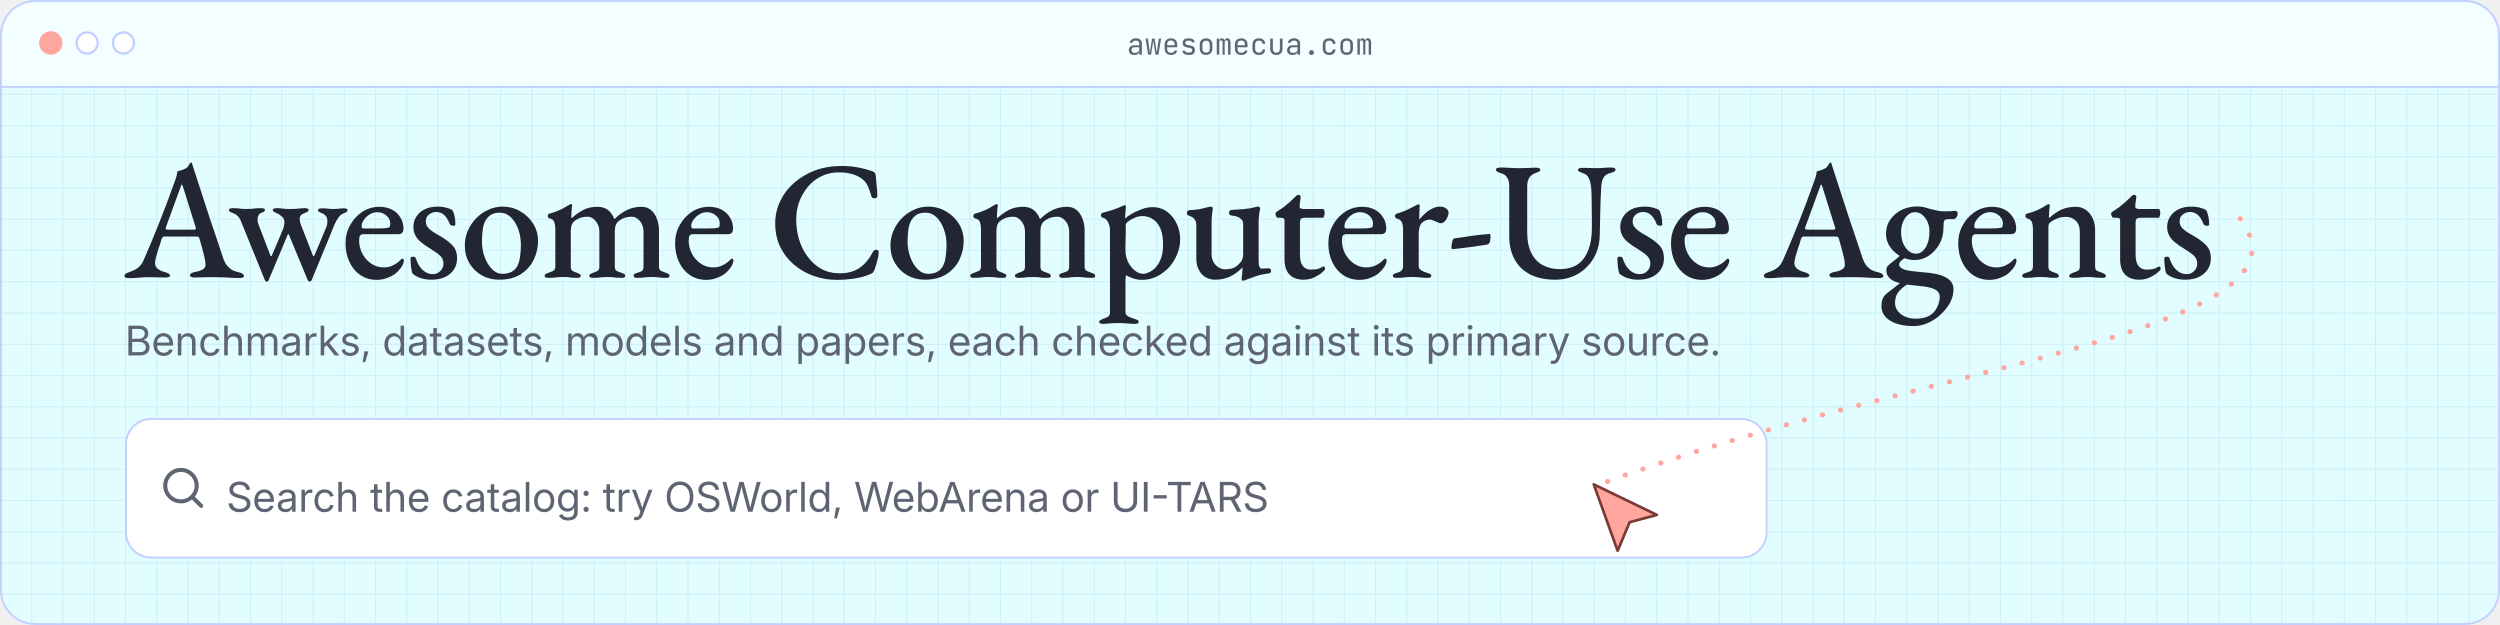
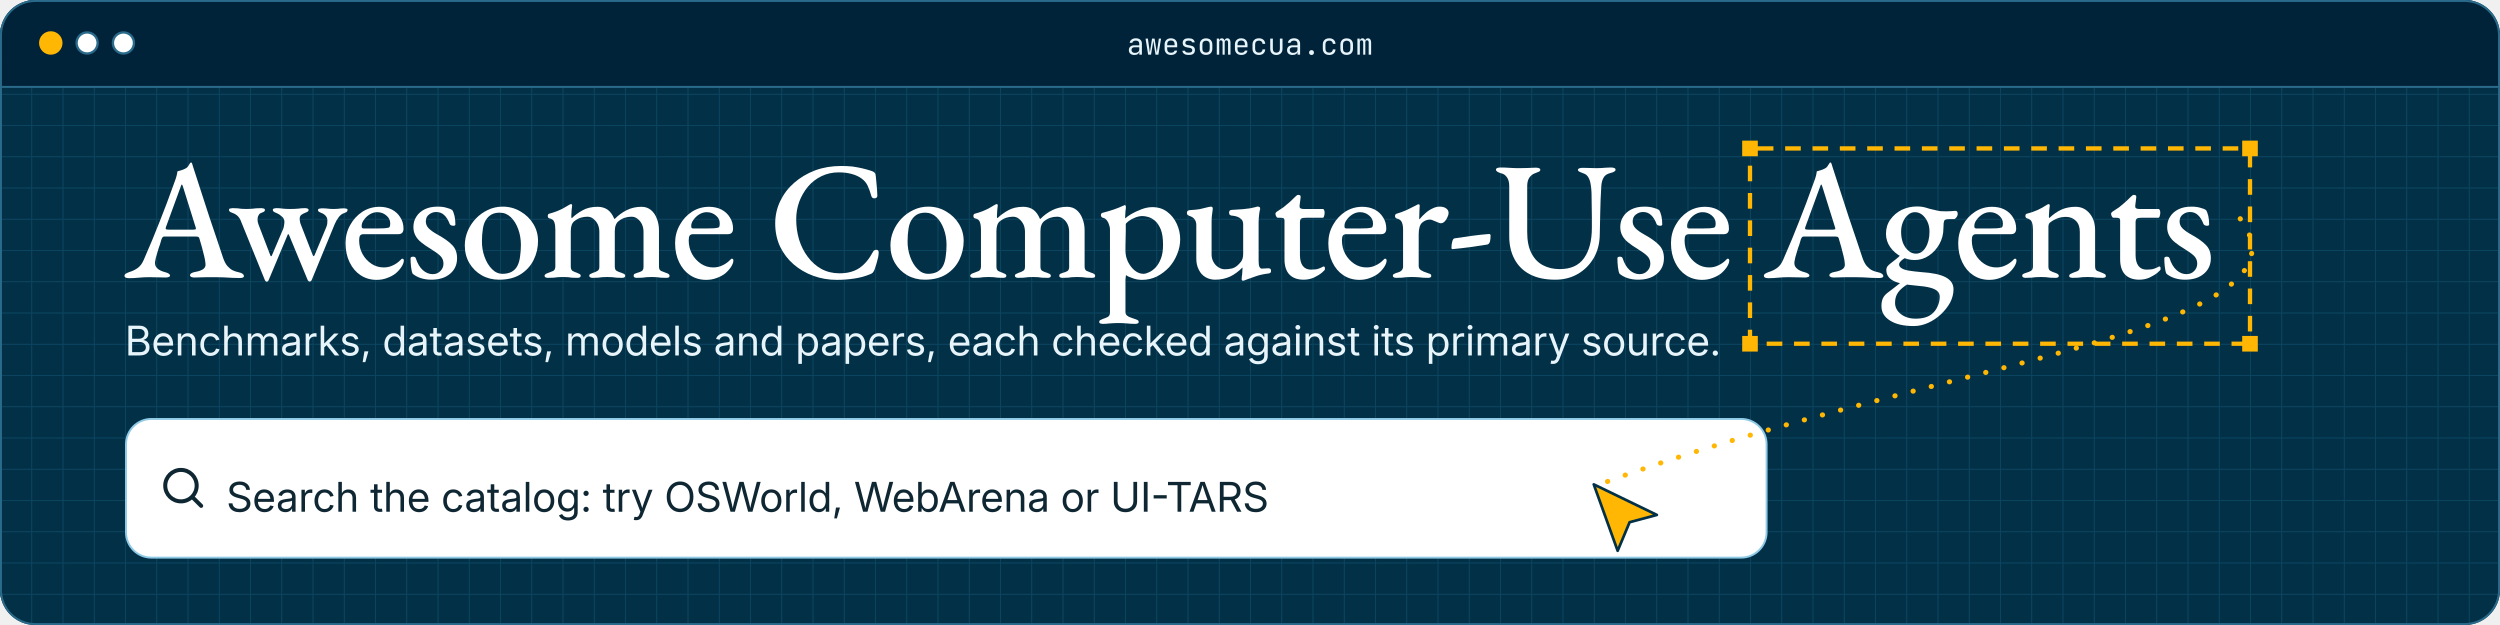
<svg xmlns="http://www.w3.org/2000/svg" viewBox="0 0 1280 320" width="1280" height="320" role="img" aria-labelledby="t">
  <defs>
    <pattern id="p" width="16" height="16" patternUnits="userSpaceOnUse">
-       <path d="M16 0H0V16" fill="none" stroke="#CDEFF7" />
+       <path d="M16 0H0V16" fill="none" stroke="#0B4560" />
    </pattern>
    <path id="g1" d="M25 -5Q13 -5 5 -2Q-3 2 -3 9Q-3 17 5 22Q13 27 27 32Q54 40 76 56Q98 72 112 105Q139 166 162 222Q185 277 206 331Q227 385 249 442Q271 500 294 565Q303 588 307 604Q311 619 312 631Q325 634 336 638Q347 641 360 648Q372 654 378 665Q385 677 389 682Q391 683 394 684Q396 684 398 680Q401 675 402 669Q404 663 406 656Q429 583 454 508Q478 432 502 360Q526 288 547 227Q568 165 583 119Q594 86 609 68Q624 51 641 42Q658 34 678 30Q693 27 700 21Q708 15 708 7Q708 1 700 -2Q693 -4 682 -4Q666 -4 640 -3Q614 -1 586 0Q558 1 535 1Q516 1 493 1Q470 1 450 0Q429 -1 414 -1Q402 -1 395 2Q387 6 387 12Q387 20 396 25Q405 30 417 32Q451 38 467 50Q482 62 479 82Q478 99 472 124Q466 150 458 179Q450 207 443 231Q441 239 436 241Q431 243 419 243H234Q229 243 225 240Q221 236 217 226Q214 214 208 195Q201 177 195 156Q189 136 184 118Q180 101 179 93Q176 68 192 54Q207 39 238 31Q268 23 268 11Q268 4 260 2Q253 -1 241 -1Q222 -1 197 0Q172 1 144 1Q112 1 82 -2Q52 -5 25 -5ZM262 284H408Q422 284 422 289Q422 292 422 294Q421 296 420 300L346 537Q341 553 338 553Q336 553 331 538L244 300Q242 294 242 292Q242 287 247 285Q253 284 262 284Z" />
    <path id="g2" d="M229 -26Q227 -26 224 -23Q221 -21 219 -17L78 330Q71 351 57 365Q43 378 27 383Q18 386 11 390Q5 395 5 402Q5 409 13 410Q21 412 26 412Q43 412 55 411Q68 410 80 408Q93 407 108 407Q124 407 139 408Q153 410 167 411Q181 412 198 412Q203 412 211 410Q219 408 219 402Q219 394 212 390Q204 387 196 383Q186 380 181 369Q175 359 175 344Q175 329 181 314L252 129Q253 126 256 126Q259 126 260 129L328 289Q332 300 333 310Q335 321 335 331Q335 349 320 362Q305 376 288 383Q279 386 273 390Q266 394 266 402Q266 408 274 410Q282 412 289 412Q307 412 326 409Q345 407 368 407Q396 407 417 409Q438 412 458 412Q464 412 471 410Q479 408 479 401Q479 394 472 390Q464 386 456 383Q445 379 436 372Q426 365 426 348Q426 340 428 331Q429 323 433 314L503 134Q506 126 509 126Q512 126 515 133L584 298Q588 307 590 319Q591 330 591 338Q591 355 580 367Q570 378 558 382Q550 385 543 389Q535 393 535 401Q535 407 543 409Q551 411 556 411Q581 411 594 409Q606 407 629 407Q645 407 653 408Q661 409 669 410Q676 411 690 411Q696 411 704 409Q711 408 711 401Q711 394 705 389Q698 385 690 382Q673 377 659 359Q645 341 635 318L497 -17Q493 -25 485 -25Q479 -25 474 -17L363 251Q361 257 358 257Q355 257 353 250L241 -17Q237 -26 229 -26Z" />
    <path id="g3" d="M212 -15Q158 -15 116 13Q75 40 51 90Q27 139 27 204Q27 263 55 312Q82 361 128 391Q174 420 229 420Q270 420 302 404Q335 387 353 357Q372 328 372 290Q372 257 341 257H134Q120 257 114 249Q108 241 108 220Q108 176 128 139Q148 103 181 81Q214 59 254 59Q284 59 308 71Q333 82 354 103Q357 107 360 109Q362 111 365 111Q374 111 374 100Q374 84 360 62Q346 41 325 23Q303 6 274 -4Q246 -15 212 -15ZM135 291H215Q241 291 256 292Q271 293 284 296Q289 298 291 304Q293 311 293 321Q293 349 270 368Q247 388 215 388Q193 388 171 375Q150 362 136 342Q122 323 123 303Q123 291 135 291Z" />
    <path id="g4" d="M152 -14Q120 -14 91 -5Q63 4 42 21Q35 34 32 62Q29 90 29 113Q29 123 44 123Q50 123 54 121Q59 118 60 114Q75 67 102 43Q129 19 161 19Q189 19 207 38Q225 56 225 82Q225 109 206 128Q187 146 148 170Q116 189 93 208Q70 226 58 249Q46 271 46 300Q46 335 64 362Q81 389 113 405Q145 421 190 421Q222 421 244 414Q267 408 277 401Q285 390 291 365Q296 340 296 315Q296 307 283 307Q277 307 270 310Q264 313 262 318Q249 353 229 371Q210 389 182 389Q158 389 139 374Q120 360 120 333Q120 310 136 293Q153 275 189 255Q249 222 277 192Q306 163 306 114Q306 56 264 21Q223 -14 152 -14Z" />
    <path id="g5" d="M235 -14Q178 -14 132 12Q85 39 58 85Q31 131 31 190Q31 234 48 275Q65 316 96 349Q127 382 168 401Q209 421 256 421Q315 421 363 392Q411 364 439 318Q467 272 467 217Q467 157 441 104Q415 51 363 18Q312 -14 235 -14ZM256 21Q285 21 308 32Q331 44 344 68Q356 91 360 124Q365 158 365 193Q365 243 349 287Q333 331 305 358Q277 385 239 385Q216 385 198 378Q179 370 164 352Q145 329 139 292Q133 256 133 213Q133 165 149 121Q165 77 193 49Q220 21 256 21Z" />
    <path id="g6" d="M43 -3Q35 -3 29 0Q23 2 23 9Q23 16 30 20Q36 24 46 27Q60 32 74 38Q87 45 87 65V285Q87 310 81 328Q75 347 52 351Q48 352 45 355Q42 358 42 365Q42 377 51 379Q77 386 97 394Q117 402 134 411Q151 421 170 432Q172 433 174 434Q177 436 180 436Q187 436 187 428Q187 420 184 400Q182 379 182 365Q182 355 184 353H186Q211 378 249 399Q286 420 339 420Q373 420 398 403Q423 385 438 348H441Q472 380 512 400Q552 420 600 420Q633 420 656 401Q679 382 691 350Q704 318 704 280V64Q704 44 717 38Q730 32 745 27Q755 24 761 20Q767 16 767 9Q767 3 763 0Q758 -3 748 -3Q728 -3 715 -2Q702 0 690 1Q678 2 660 2Q643 2 630 1Q618 0 605 -2Q592 -3 572 -3Q564 -3 558 0Q553 3 553 9Q553 17 559 21Q565 24 575 27Q590 31 601 37Q612 44 612 62V271Q612 295 603 315Q593 336 577 348Q561 361 541 361Q520 361 501 355Q482 349 464 335Q441 317 441 274V64Q441 44 453 38Q466 31 481 27Q490 24 497 20Q503 16 503 9Q503 3 498 0Q493 -3 484 -3Q464 -3 451 -2Q438 0 426 1Q414 2 396 2Q379 2 367 1Q354 0 341 -2Q328 -3 308 -3Q301 -3 295 0Q289 3 289 9Q289 17 296 20Q303 24 311 27Q326 31 337 38Q349 44 349 62V271Q349 295 340 315Q330 335 314 348Q298 361 278 361Q258 361 238 355Q219 349 201 335Q179 319 179 275V64Q179 45 190 38Q201 32 216 27Q224 24 231 20Q238 17 238 9Q238 3 233 0Q227 -3 219 -3Q199 -3 186 -2Q173 0 162 1Q151 2 133 2Q116 2 103 1Q90 0 77 -2Q63 -3 43 -3Z" />
    <path id="g8" d="M406 -15Q334 -15 267 9Q201 33 150 77Q99 121 69 183Q40 245 40 321Q40 392 70 454Q100 517 153 563Q207 610 278 637Q349 663 432 663Q469 663 498 660Q527 656 554 650Q581 644 612 634Q625 630 632 623Q638 616 639 602Q642 576 644 548Q647 520 648 486Q648 477 641 473Q633 469 624 471Q615 474 612 485Q603 518 591 544Q579 570 556 587Q533 605 497 615Q462 625 418 625Q362 625 315 602Q268 579 235 540Q202 500 183 450Q165 400 165 346Q165 283 182 225Q200 167 234 122Q267 77 315 50Q363 24 423 24Q495 24 542 56Q589 89 621 150Q628 164 642 164Q656 164 656 148Q656 138 653 120Q649 103 643 82Q637 62 631 45Q625 32 620 27Q615 22 601 17Q563 1 512 -7Q460 -15 406 -15Z" />
    <path id="g9" d="M39 -277Q33 -277 25 -275Q18 -272 18 -266Q18 -258 25 -254Q32 -250 41 -247Q58 -242 70 -235Q82 -228 82 -209V288Q82 297 77 312Q73 327 63 340Q53 353 38 355Q33 357 31 361Q28 364 28 370Q28 376 31 380Q33 383 37 384Q73 393 105 404Q137 415 162 427Q165 427 166 429Q168 430 170 430Q173 430 175 427Q177 423 177 420Q177 411 174 392Q172 373 172 360Q172 352 173 351Q183 361 209 377Q235 392 269 405Q303 418 334 418Q386 418 423 390Q460 362 480 318Q500 274 500 227Q500 181 482 138Q465 95 434 60Q402 26 361 5Q320 -15 272 -15Q259 -15 241 -12Q223 -8 206 -1Q188 5 178 13Q177 13 176 4Q175 -4 174 -14Q174 -23 174 -27V-206Q174 -219 183 -227Q192 -235 205 -239Q217 -244 230 -248Q239 -251 246 -254Q253 -258 253 -266Q253 -272 246 -275Q239 -277 232 -277Q203 -277 179 -274Q155 -272 129 -272Q112 -272 99 -273Q86 -274 72 -275Q59 -277 39 -277ZM281 21Q295 21 314 30Q333 38 353 58Q372 78 385 111Q398 144 398 193Q398 250 385 284Q371 318 351 336Q331 353 311 359Q290 365 276 365Q254 365 230 355Q207 346 192 334Q176 322 176 315Q176 297 176 275Q175 252 175 229Q174 205 174 186Q174 167 174 159Q174 125 189 93Q205 61 229 41Q254 21 281 21Z" />
    <path id="g10" d="M359 -20Q351 -20 351 -11Q351 0 354 19Q356 39 356 51Q356 54 356 56Q356 58 356 59Q321 23 281 4Q240 -14 193 -14Q162 -14 136 1Q110 16 96 45Q81 73 81 112V310Q81 332 71 345Q62 359 39 366Q34 368 29 372Q25 375 25 383Q25 392 29 395Q34 399 40 400Q77 402 101 406Q125 411 155 419Q159 420 162 420Q165 421 168 421Q180 421 179 407Q176 384 174 368Q172 353 172 330V136Q172 112 183 92Q193 73 211 61Q229 49 248 48Q271 48 289 52Q307 55 324 69Q333 76 347 93Q360 110 360 140V315Q360 335 350 345Q339 356 325 361Q310 366 298 367Q288 367 282 371Q276 375 276 385Q276 395 282 399Q289 402 298 402Q336 404 360 406Q383 408 401 411Q418 414 437 419Q439 420 442 421Q446 421 448 421Q461 421 461 410Q461 408 461 405Q460 402 459 399Q458 395 456 382Q455 368 453 353Q452 338 452 329V98Q452 73 457 62Q463 52 470 52Q477 52 490 53Q504 54 510 54Q516 54 521 51Q526 48 526 39Q526 31 522 27Q518 24 511 23Q469 18 437 7Q405 -4 381 -13Q377 -15 371 -17Q364 -20 359 -20Z" />
    <path id="g11" d="M200 -14Q145 -14 115 17Q86 48 86 108V340Q86 348 80 352Q73 355 54 355H46Q40 355 36 364Q32 372 32 380Q32 382 35 386Q37 389 39 390Q60 403 81 418Q101 434 119 450Q136 466 148 478Q154 483 158 487Q162 491 168 491Q174 491 179 488Q183 485 182 476L176 427Q175 415 181 411Q188 407 200 407H316Q319 407 322 400Q325 393 325 386Q325 375 322 365Q319 355 315 355H218Q193 355 186 350Q178 345 178 327V133Q178 91 195 68Q212 46 243 46Q272 46 287 51Q302 56 314 63Q317 65 319 65Q324 65 326 60Q327 55 327 49Q327 43 309 28Q291 13 262 -1Q233 -14 200 -14Z" />
    <path id="g12" d="M46 -3Q37 -3 32 0Q26 3 26 9Q26 17 33 20Q39 24 49 27Q70 32 78 41Q87 50 87 65V285Q87 310 80 327Q73 345 50 350Q46 351 42 355Q39 359 39 365Q39 376 49 379Q77 387 109 401Q141 416 161 427Q167 431 172 433Q177 435 179 435Q186 435 186 427Q186 423 185 410Q185 397 184 381Q183 365 183 350Q183 346 185 346Q201 366 221 383Q240 400 262 410Q284 421 304 421Q330 421 344 410Q358 400 358 383Q358 372 351 358Q345 343 335 333Q324 322 312 322Q305 322 297 326Q289 329 280 333Q272 337 263 340Q255 344 247 344Q222 344 201 326Q180 308 180 256V68Q180 52 193 43Q206 34 232 26Q243 23 249 20Q255 16 255 9Q255 -3 236 -3Q206 -3 185 0Q163 2 137 2Q120 2 107 1Q94 0 80 -2Q66 -3 46 -3Z" />
    <path id="g13" d="M35 168Q28 168 28 175Q28 197 33 214Q38 231 46 232Q96 240 148 247Q200 254 250 258Q256 259 258 256Q261 254 261 249Q261 227 257 212Q252 197 240 195Q192 187 140 180Q88 173 35 168Z" />
    <path id="g14" d="M372 -14Q282 -14 221 18Q160 50 129 109Q98 167 98 245V544Q98 577 84 596Q71 615 51 619Q19 628 19 641Q19 648 27 651Q35 654 47 654Q73 654 100 652Q127 650 155 650Q180 650 207 651Q234 653 255 653Q268 653 275 650Q283 647 283 640Q283 632 272 628Q262 623 245 617Q232 612 218 594Q205 575 205 543V269Q205 193 230 144Q255 95 299 72Q343 49 398 49Q497 49 543 114Q590 180 590 295Q590 318 590 353Q590 388 589 427Q589 466 588 501Q587 534 582 558Q578 581 568 597Q558 613 542 618Q532 622 520 627Q507 632 507 640Q507 646 515 649Q523 652 536 652Q564 652 580 651Q596 650 619 650Q636 650 649 651Q663 652 676 653Q689 654 703 654Q715 654 723 651Q731 648 731 641Q731 628 700 621Q671 614 660 594Q648 574 646 541Q641 459 640 391Q639 322 637 254Q636 176 601 115Q565 54 506 20Q447 -14 372 -14Z" />
    <path id="g15" d="M202 -290Q113 -290 62 -258Q10 -226 10 -172Q10 -144 18 -126Q26 -108 45 -93Q61 -81 83 -64Q104 -47 125 -31L170 -38Q127 -64 109 -90Q91 -115 91 -151Q91 -192 126 -219Q161 -246 213 -246Q276 -246 309 -219Q332 -201 344 -173Q357 -145 357 -115Q357 -95 343 -82Q329 -69 298 -61Q267 -53 214 -49Q117 -41 78 -19Q39 3 39 44Q39 54 44 63Q50 72 63 82Q83 98 95 107Q107 116 114 123Q120 129 125 138L164 121Q143 113 129 100Q115 87 115 77Q115 64 129 55Q143 45 173 40Q203 35 249 31Q347 25 393 0Q439 -25 439 -71Q439 -111 419 -150Q398 -188 364 -220Q330 -252 288 -271Q246 -290 202 -290ZM215 141Q251 141 273 178Q296 215 296 273Q296 305 284 331Q272 357 252 373Q233 388 209 388Q187 388 168 372Q149 356 138 329Q127 303 127 271Q127 235 138 205Q150 176 171 158Q191 141 215 141ZM207 103Q165 103 126 124Q87 145 62 180Q37 216 37 259Q37 308 63 344Q89 381 131 402Q174 422 221 422Q251 422 274 415Q298 407 323 402Q346 396 361 394Q377 393 395 393Q408 393 425 394Q442 396 450 396Q464 396 464 378Q464 365 453 353Q447 347 443 347H416Q390 347 385 339Q383 336 382 330Q380 325 380 316Q379 307 379 293Q379 241 355 198Q331 155 292 129Q254 103 207 103Z" />
    <path id="g16" d="M43 -3Q35 -3 29 0Q23 3 23 9Q23 17 29 20Q36 24 46 27Q61 31 74 38Q87 45 87 65V285Q87 310 81 327Q76 345 52 351Q48 352 45 356Q42 359 42 365Q42 378 51 379Q86 388 115 401Q143 414 167 430Q170 432 174 434Q177 436 180 436Q184 436 185 434Q187 431 187 427Q187 420 184 400Q182 380 182 366Q182 362 182 358Q183 354 184 353Q219 386 256 403Q294 420 341 420Q391 420 424 381Q457 342 457 280V64Q457 44 470 38Q484 32 499 27Q507 24 514 20Q521 16 521 8Q521 1 514 -1Q508 -3 502 -3Q482 -3 468 -2Q455 0 443 1Q430 2 412 2Q395 2 382 1Q369 0 356 -2Q342 -3 322 -3Q317 -3 310 -1Q303 1 303 8Q303 16 310 20Q317 24 325 27Q340 32 353 38Q366 44 366 64V271Q366 313 343 336Q321 359 285 360Q254 360 230 350Q207 341 187 325Q183 321 181 315Q179 309 179 304V64Q179 44 192 38Q205 31 219 27Q241 20 241 9Q241 3 236 0Q231 -3 222 -3Q202 -3 189 -2Q175 0 164 1Q152 2 134 2Q117 2 104 1Q91 0 77 -2Q63 -3 43 -3Z" />
    <path id="g17" d="M169 0V1490H701Q855 1490 958 1438Q1062 1386 1114 1297Q1166 1208 1166 1095Q1166 1002 1134 940Q1101 877 1046 838Q991 799 923 779V769Q998 761 1067 718Q1136 674 1180 596Q1225 518 1225 404Q1225 287 1171 196Q1117 104 1004 52Q892 0 715 0ZM356 165H711Q884 165 963 231Q1042 297 1042 403Q1042 481 1004 542Q965 604 893 640Q822 677 721 677H356ZM356 836H696Q781 836 846 867Q911 898 948 955Q985 1012 985 1088Q985 1191 914 1258Q843 1325 700 1325H356Z" />
    <path id="g18" d="M606 -24Q446 -24 332 48Q217 119 155 247Q93 374 93 542Q93 710 155 839Q217 968 328 1042Q440 1115 588 1115Q684 1115 771 1082Q858 1049 926 980Q994 912 1034 807Q1073 702 1073 557V492H205V642H976L896 587Q896 697 860 780Q824 864 756 910Q687 957 588 957Q489 957 418 910Q347 862 309 783Q271 703 271 607V515Q271 396 312 311Q353 225 429 180Q504 134 607 134Q676 134 731 154Q786 175 824 215Q863 254 882 311L1055 279Q1031 189 968 121Q906 53 814 14Q721 -24 606 -24Z" />
    <path id="g19" d="M324 653V0H147V1097H318L319 831H286Q337 982 431 1048Q525 1113 651 1113Q762 1113 848 1067Q934 1020 984 927Q1033 834 1033 692V0H856V678Q856 810 789 882Q722 953 605 953Q526 953 462 920Q398 886 361 819Q324 752 324 653Z" />
    <path id="g20" d="M596 -24Q446 -24 333 48Q220 119 156 247Q93 375 93 543Q93 714 156 843Q220 971 333 1043Q446 1115 596 1115Q680 1115 754 1092Q827 1068 886 1026Q945 983 986 922Q1027 861 1046 786L874 753Q863 798 839 835Q815 872 780 899Q744 926 698 941Q652 956 596 956Q488 956 416 900Q345 845 309 752Q273 658 273 543Q273 430 309 337Q345 245 416 190Q488 135 596 135Q653 135 699 150Q746 165 781 192Q816 220 840 259Q864 297 876 343L1049 311Q1031 235 989 173Q948 112 888 68Q829 23 754 0Q680 -24 596 -24Z" />
    <path id="g21" d="M324 653V0H147V1490H324V831H286Q337 982 431 1048Q525 1113 651 1113Q762 1113 849 1067Q935 1020 984 927Q1033 834 1033 692V0H856V678Q856 810 789 882Q722 953 605 953Q526 953 462 920Q398 886 361 819Q324 752 324 653Z" />
    <path id="g22" d="M147 0V1097H319L320 859H304Q329 945 379 1002Q429 1059 495 1088Q561 1117 633 1117Q756 1117 835 1044Q914 970 936 857H908Q929 935 981 994Q1032 1052 1106 1085Q1181 1117 1270 1117Q1367 1117 1446 1075Q1526 1033 1574 948Q1621 863 1621 733V0H1445V730Q1445 852 1376 904Q1308 956 1218 956Q1142 956 1087 924Q1032 893 1002 837Q973 782 973 711V0H796V748Q796 842 734 899Q671 956 576 956Q510 956 452 925Q395 895 359 834Q324 774 324 684V0Z" />
    <path id="g23" d="M463 -23Q358 -23 272 16Q187 55 137 130Q87 205 87 313Q87 408 124 467Q161 526 223 560Q285 593 362 610Q438 627 517 637Q617 651 678 658Q740 665 768 681Q797 698 797 739V746Q797 812 770 859Q744 906 692 932Q639 958 563 958Q485 958 428 933Q371 908 336 869Q302 830 288 787L115 825Q146 925 213 988Q280 1052 370 1083Q460 1113 559 1113Q627 1113 700 1096Q772 1079 834 1037Q896 995 934 921Q973 847 973 734V0H799V151H789Q770 113 730 72Q690 32 624 4Q559 -23 463 -23ZM492 134Q593 134 661 172Q729 211 763 273Q797 334 797 403V550Q786 538 752 529Q719 519 674 511Q630 503 586 497Q541 491 509 487Q445 479 389 460Q333 440 299 404Q265 367 265 304Q265 249 294 211Q323 173 374 154Q425 134 492 134Z" />
    <path id="g24" d="M147 0V1097H317V927H327Q357 1011 431 1062Q505 1113 605 1113Q626 1113 650 1112Q675 1111 689 1109V932Q681 934 650 938Q619 943 583 943Q510 943 451 911Q392 880 358 822Q324 764 324 683V0Z" />
    <path id="g25" d="M313 395V610H339L822 1097H1044L528 577H509ZM147 0V1490H324V0ZM852 0 424 537 549 661 1078 0Z" />
    <path id="g26" d="M523 -24Q409 -24 319 11Q228 45 171 114Q113 184 97 286L267 313Q286 221 352 175Q417 130 521 130Q635 130 703 179Q770 227 770 297Q770 355 729 393Q687 431 608 449L427 491Q277 527 202 602Q128 678 128 795Q128 889 180 961Q232 1033 324 1074Q415 1115 532 1115Q645 1115 728 1078Q811 1041 862 975Q912 910 930 822L766 794Q750 862 694 913Q638 964 532 964Q433 964 370 918Q306 871 306 802Q306 741 351 704Q395 666 486 645L655 605Q807 569 880 495Q952 421 952 306Q952 208 897 134Q843 59 746 18Q649 -24 523 -24Z" />
    <path id="g27" d="M104 -333 192 208H390L237 -333Z" />
    <path id="g29" d="M561 -23Q423 -23 317 48Q211 118 152 246Q93 374 93 547Q93 719 153 846Q212 974 318 1044Q424 1113 562 1113Q658 1113 721 1083Q785 1052 825 1009Q865 966 888 926H898V1490H1075V0H903V169H889Q865 128 824 83Q783 39 719 8Q656 -23 561 -23ZM588 136Q689 136 759 188Q830 240 867 333Q904 426 904 548Q904 671 867 762Q831 853 760 904Q689 955 588 955Q487 955 416 904Q346 852 309 760Q273 669 273 548Q273 427 310 334Q347 241 418 188Q488 136 588 136Z" />
    <path id="g30" d="M594 1097V946H18V1097ZM193 1371H370V279Q370 208 398 177Q427 146 496 146Q515 146 542 149Q568 151 590 154L615 4Q588 -3 554 -6Q520 -9 488 -9Q346 -9 269 62Q193 132 193 263Z" />
    <path id="g31" d="M596 -24Q446 -24 333 48Q220 119 156 247Q93 375 93 543Q93 714 156 843Q220 971 333 1043Q446 1115 596 1115Q747 1115 860 1043Q974 971 1037 843Q1100 714 1100 543Q1100 375 1037 247Q974 119 860 48Q747 -24 596 -24ZM596 135Q705 135 777 190Q849 245 885 338Q921 430 921 543Q921 658 885 751Q849 845 777 900Q705 956 596 956Q488 956 416 900Q345 845 309 752Q273 658 273 543Q273 430 309 337Q345 245 416 190Q488 135 596 135Z" />
    <path id="g32" d="M324 1490V0H147V1490Z" />
    <path id="g33" d="M147 -418V1097H319V926H333Q357 966 397 1009Q437 1052 501 1083Q565 1113 660 1113Q799 1113 905 1044Q1010 974 1069 846Q1129 719 1129 547Q1129 374 1070 246Q1011 118 905 48Q800 -23 661 -23Q567 -23 504 8Q440 39 400 83Q359 128 334 169H324V-418ZM634 136Q735 136 805 188Q875 241 912 334Q949 427 949 548Q949 669 913 760Q876 852 806 904Q735 955 634 955Q533 955 462 904Q391 853 355 762Q318 671 318 548Q318 426 355 333Q392 240 463 188Q534 136 634 136Z" />
    <path id="g34" d="M597 -439Q474 -439 382 -406Q290 -372 230 -314Q170 -255 142 -180L297 -117Q318 -158 355 -196Q391 -235 450 -259Q509 -284 597 -284Q732 -284 816 -217Q900 -150 900 -13V190H888Q863 148 823 106Q783 63 719 34Q656 5 561 5Q426 5 320 71Q214 136 154 259Q93 381 93 552Q93 722 153 848Q213 974 319 1044Q425 1113 563 1113Q658 1113 722 1083Q786 1053 827 1009Q868 965 892 923H904V1097H1076V-19Q1076 -167 1011 -260Q946 -353 837 -396Q728 -439 597 -439ZM589 163Q690 163 761 210Q831 258 868 346Q905 434 905 555Q905 674 869 764Q832 854 761 905Q691 955 589 955Q488 955 418 904Q347 853 310 763Q273 673 273 555Q273 435 310 347Q347 259 418 211Q489 163 589 163Z" />
    <path id="g35" d="M147 0V1097H324V0ZM236 1288Q186 1288 150 1323Q114 1357 114 1406Q114 1455 150 1490Q186 1524 236 1524Q287 1524 323 1490Q359 1455 359 1406Q359 1357 323 1323Q287 1288 236 1288Z" />
    <path id="g36" d="M138 -409 169 -255 216 -259Q264 -268 302 -259Q341 -250 372 -216Q403 -181 426 -113L467 -1L46 1097H239L473 453Q508 358 535 265Q561 171 589 82H530Q557 171 584 265Q611 359 645 453L880 1097H1071L581 -177Q549 -260 503 -314Q457 -369 396 -396Q336 -423 261 -423Q220 -423 188 -419Q156 -414 138 -409Z" />
    <path id="g37" d="M529 -16Q419 -16 332 30Q246 77 196 171Q147 265 147 405V1097H324V419Q324 288 391 216Q459 144 576 144Q655 144 718 178Q782 211 819 279Q856 346 856 445V1097H1033V0H862V266H894Q842 114 748 49Q653 -16 529 -16Z" />
    <path id="g38" d="M272 -14Q217 -14 178 24Q140 63 140 117Q140 172 178 211Q217 249 272 249Q327 249 365 211Q403 172 403 117Q403 63 365 24Q327 -14 272 -14Z" />
    <path id="g39" d="M252 -10Q165 -10 115 34Q65 79 65 155Q65 232 115 276Q165 320 250 320H420V375Q420 426 390 454Q359 481 303 481Q254 481 221 460Q188 440 183 405H93Q102 476 160 518Q218 560 305 560Q400 560 455 511Q510 462 510 378V0H422V105H407L422 120Q422 60 376 25Q329 -10 252 -10ZM274 61Q338 61 379 93Q420 125 420 175V253H252Q207 253 181 228Q155 203 155 160Q155 114 186 88Q218 61 274 61Z" />
    <path id="g40" d="M123 0 35 550H115L170 160Q173 138 176 112Q180 87 182 70Q184 87 188 112Q193 138 196 160L257 550H343L404 160Q407 138 412 112Q416 87 418 70Q420 87 424 112Q429 138 432 160L489 550H565L473 0H374L315 380Q311 408 306 436Q301 464 299 480Q297 464 293 436Q289 408 284 380L222 0Z" />
    <path id="g41" d="M300 -10Q235 -10 186 16Q138 42 112 90Q85 137 85 200V350Q85 414 112 461Q138 508 186 534Q235 560 300 560Q365 560 414 534Q462 508 488 461Q515 414 515 350V253H173V200Q173 135 206 100Q239 66 300 66Q352 66 384 84Q416 103 423 140H513Q504 71 446 30Q387 -10 300 -10ZM427 313V350Q427 415 394 450Q362 485 300 485Q239 485 206 450Q173 415 173 350V321H434Z" />
    <path id="g42" d="M283 -8Q227 -8 186 10Q144 27 120 59Q95 91 90 135H180Q186 106 212 89Q239 72 283 72H325Q378 72 404 94Q430 115 430 151Q430 186 406 206Q383 227 337 234L263 246Q182 260 142 296Q103 333 103 403Q103 477 150 518Q197 558 291 558H329Q408 558 456 521Q504 484 514 421H424Q418 447 394 462Q370 478 329 478H291Q240 478 216 459Q193 440 193 402Q193 368 213 352Q233 336 276 329L350 317Q439 303 480 265Q520 227 520 155Q520 79 472 36Q423 -8 325 -8Z" />
    <path id="g43" d="M300 -8Q234 -8 186 17Q138 42 112 90Q85 137 85 202V348Q85 414 112 461Q138 508 186 533Q234 558 300 558Q366 558 414 533Q462 508 488 461Q515 414 515 349V202Q515 137 488 90Q462 42 414 17Q366 -8 300 -8ZM300 72Q359 72 392 105Q425 138 425 202V348Q425 412 392 445Q359 478 300 478Q242 478 208 445Q175 412 175 348V202Q175 138 208 105Q242 72 300 72Z" />
    <path id="g44" d="M66 0V550H145V484H163L149 460Q149 506 174 533Q198 560 240 560Q286 560 311 526Q336 492 336 430L309 484H351L332 460Q332 506 358 533Q383 560 425 560Q477 560 506 521Q534 482 534 418V0H451V419Q451 453 436 472Q422 491 394 491Q367 491 352 472Q336 454 336 420V0H264V419Q264 454 248 472Q233 491 205 491Q177 491 163 472Q149 454 149 420V0Z" />
    <path id="g45" d="M304 -10Q238 -10 188 15Q139 40 112 88Q85 135 85 200V350Q85 416 112 463Q139 510 188 535Q238 560 304 560Q399 560 457 509Q515 458 518 370H428Q425 423 392 452Q360 480 304 480Q245 480 210 446Q175 413 175 351V200Q175 138 210 104Q245 70 304 70Q360 70 392 99Q425 128 428 180H518Q515 92 457 41Q399 -10 304 -10Z" />
    <path id="g46" d="M299 -10Q204 -10 147 46Q90 103 90 200V550H180V200Q180 138 212 104Q244 69 299 69Q355 69 388 104Q420 138 420 200V550H510V200Q510 103 452 46Q394 -10 299 -10Z" />
    <path id="g47" d="M300 -10Q262 -10 240 12Q217 34 217 71Q217 110 240 133Q262 156 300 156Q338 156 360 133Q383 110 383 71Q383 34 360 12Q338 -10 300 -10Z" />
    <path id="g48" d="M651 -25Q487 -25 366 30Q245 85 177 185Q109 285 103 420H295Q300 329 348 267Q395 205 474 174Q554 143 651 143Q755 143 836 175Q916 208 962 268Q1009 327 1009 407Q1009 475 972 521Q935 566 869 597Q803 628 714 651L538 699Q342 751 242 846Q141 941 141 1090Q141 1217 208 1312Q274 1407 390 1459Q506 1511 654 1511Q804 1511 917 1458Q1031 1404 1096 1310Q1161 1216 1165 1093H981Q970 1212 879 1278Q787 1344 648 1344Q552 1344 479 1313Q406 1281 365 1226Q324 1170 324 1099Q324 1028 366 982Q409 936 475 907Q541 878 613 859L769 818Q845 798 920 767Q995 736 1056 688Q1118 640 1155 572Q1192 503 1192 407Q1192 283 1127 185Q1062 87 941 31Q820 -25 651 -25Z" />
    <path id="g49" d="M272 -14Q217 -14 178 24Q140 63 140 117Q140 172 178 211Q217 249 272 249Q327 249 365 211Q403 172 403 117Q403 63 365 24Q327 -14 272 -14ZM272 786Q217 786 178 825Q140 863 140 918Q140 973 178 1011Q217 1050 272 1050Q327 1050 365 1011Q403 973 403 918Q403 863 365 825Q327 786 272 786Z" />
    <path id="g50" d="M778 -21Q585 -21 435 73Q284 168 198 340Q111 512 111 744Q111 977 198 1149Q284 1321 435 1416Q585 1511 778 1511Q972 1511 1122 1416Q1272 1321 1358 1149Q1444 977 1444 744Q1444 512 1358 340Q1272 168 1122 73Q972 -21 778 -21ZM778 152Q912 152 1021 220Q1131 288 1196 421Q1261 553 1261 744Q1261 937 1196 1069Q1131 1202 1021 1270Q912 1338 778 1338Q644 1338 534 1270Q425 1201 360 1068Q295 936 295 744Q295 553 360 421Q425 289 534 220Q644 152 778 152Z" />
    <path id="g51" d="M447 0 41 1490H231L469 571Q488 498 505 424Q522 349 538 274Q554 198 568 119H546Q561 198 577 274Q593 349 610 424Q628 498 647 571L890 1490H1103L1344 571Q1364 498 1381 424Q1399 349 1416 274Q1433 198 1448 119H1422Q1437 198 1453 274Q1469 349 1487 424Q1505 498 1523 571L1760 1490H1952L1544 0H1327L1069 949Q1043 1044 1020 1150Q998 1255 976 1383H1015Q994 1261 972 1157Q951 1053 923 949L666 0Z" />
    <path id="g52" d="M661 -23Q567 -23 503 8Q439 39 399 83Q358 128 333 169H319V0H147V1490H324V926H334Q358 966 398 1009Q437 1052 501 1083Q565 1113 660 1113Q799 1113 905 1044Q1010 974 1069 846Q1129 719 1129 547Q1129 374 1070 246Q1011 118 905 48Q800 -23 661 -23ZM634 136Q735 136 805 188Q875 241 912 334Q949 427 949 548Q949 669 913 760Q876 852 806 904Q735 955 634 955Q533 955 462 904Q391 853 355 762Q318 671 318 548Q318 426 355 333Q392 240 463 188Q534 136 634 136Z" />
    <path id="g53" d="M41 0 585 1490H800L1347 0H1149L834 889Q805 973 766 1093Q728 1213 671 1401H713Q657 1211 618 1090Q579 969 551 889L239 0ZM317 417V581H1071V417Z" />
    <path id="g54" d="M749 -24Q573 -24 442 45Q311 114 239 234Q167 354 167 507V1490H353V521Q353 414 401 330Q449 246 537 198Q626 149 749 149Q872 149 960 198Q1048 246 1095 330Q1143 414 1143 521V1490H1329V507Q1329 354 1257 234Q1185 114 1055 45Q925 -24 749 -24Z" />
    <path id="g55" d="M356 1490V0H169V1490Z" />
    <path id="g56" d="M787 826V662H134V826Z" />
    <path id="g57" d="M82 1325V1490H1216V1325H743V0H557V1325Z" />
    <path id="g58" d="M169 0V1490H694Q862 1490 974 1432Q1087 1374 1144 1271Q1201 1168 1201 1033Q1201 898 1143 796Q1085 694 971 637Q857 580 690 580H273V746H687Q800 746 872 781Q945 816 980 880Q1016 945 1016 1033Q1016 1122 980 1188Q945 1253 872 1289Q799 1325 685 1325H356V0ZM1029 0 669 671H880L1246 0Z" />
  </defs>
-   <rect width="1280" height="320" rx="18" fill="#E2FDFF" />
+   <rect width="1280" height="320" rx="18" fill="#023047" />
  <rect width="1280" height="320" rx="18" fill="url(#p)" />
-   <path d="M1 44V18A17 17 0 0 1 18 1H1262A17 17 0 0 1 1279 18V44Z" fill="#F2FEFF" />
-   <path d="M0 44.5H1280" stroke="#C3D0FF" />
-   <circle cx="26" cy="22" r="6" fill="#FFA69E" />
-   <circle cx="44.6" cy="22" r="5.4" fill="#FFFFFF" stroke="#C3D0FF" stroke-width="1.2" />
-   <circle cx="63.2" cy="22" r="5.4" fill="#FFFFFF" stroke="#C3D0FF" stroke-width="1.2" />
-   <g fill="#5E6472" transform="translate(577.0 28.0) scale(0.015 -0.015)">
+   <path d="M1 44V18A17 17 0 0 1 18 1H1262A17 17 0 0 1 1279 18V44Z" fill="#01233A" />
+   <path d="M0 44.5H1280" stroke="#2A6A8A" />
+   <circle cx="26" cy="22" r="6" fill="#FFB703" />
+   <circle cx="44.6" cy="22" r="5.4" fill="#FFFFFF" stroke="#2A6A8A" stroke-width="1.2" />
+   <circle cx="63.2" cy="22" r="5.4" fill="#FFFFFF" stroke="#2A6A8A" stroke-width="1.2" />
+   <g fill="#E7F5FB" transform="translate(577.0 28.0) scale(0.015 -0.015)">
    <use href="#g39" x="0" />
    <use href="#g40" x="600" />
    <use href="#g41" x="1200" />
    <use href="#g42" x="1800" />
    <use href="#g43" x="2400" />
    <use href="#g44" x="3000" />
    <use href="#g41" x="3600" />
    <use href="#g45" x="4200" />
    <use href="#g46" x="4800" />
    <use href="#g39" x="5400" />
    <use href="#g47" x="6000" />
    <use href="#g45" x="6600" />
    <use href="#g43" x="7200" />
    <use href="#g44" x="7800" />
  </g>
-   <g fill="#212632" transform="translate(64.0 142.0) scale(0.086 -0.086)">
+   <g fill="#FFFFFF" transform="translate(64.0 142.0) scale(0.086 -0.086)">
    <use href="#g1" x="0" />
    <use href="#g2" x="614" />
    <use href="#g3" x="1286" />
    <use href="#g4" x="1671" />
    <use href="#g5" x="1992" />
    <use href="#g6" x="2475" />
    <use href="#g3" x="3248" />
    <use href="#g8" x="3831" />
    <use href="#g5" x="4526" />
    <use href="#g6" x="5009" />
    <use href="#g9" x="5782" />
    <use href="#g10" x="6297" />
    <use href="#g11" x="6817" />
    <use href="#g3" x="7137" />
    <use href="#g12" x="7522" />
    <use href="#g13" x="7869" />
    <use href="#g14" x="8143" />
    <use href="#g4" x="8856" />
    <use href="#g3" x="9177" />
    <use href="#g1" x="9760" />
    <use href="#g15" x="10447" />
    <use href="#g3" x="10887" />
    <use href="#g16" x="11272" />
    <use href="#g11" x="11792" />
    <use href="#g4" x="12112" />
  </g>
-   <g fill="#5E6472" transform="translate(64.0 182.0) scale(0.01025 -0.01025)">
+   <g fill="#E7F5FB" transform="translate(64.0 182.0) scale(0.01025 -0.01025)">
    <use href="#g17" x="0" />
    <use href="#g18" x="1329" />
    <use href="#g19" x="2491" />
    <use href="#g20" x="3671" />
    <use href="#g21" x="4808" />
    <use href="#g22" x="5989" />
    <use href="#g23" x="7758" />
    <use href="#g24" x="8878" />
    <use href="#g25" x="9627" />
    <use href="#g26" x="10723" />
    <use href="#g27" x="11768" />
    <use href="#g29" x="12866" />
    <use href="#g23" x="14088" />
    <use href="#g30" x="15208" />
    <use href="#g23" x="15884" />
    <use href="#g26" x="17004" />
    <use href="#g18" x="18049" />
    <use href="#g30" x="19211" />
    <use href="#g26" x="19850" />
    <use href="#g27" x="20895" />
    <use href="#g22" x="21993" />
    <use href="#g31" x="23762" />
    <use href="#g29" x="24955" />
    <use href="#g18" x="26177" />
    <use href="#g32" x="27339" />
    <use href="#g26" x="27810" />
    <use href="#g23" x="29410" />
    <use href="#g19" x="30530" />
    <use href="#g29" x="31710" />
    <use href="#g33" x="33487" />
    <use href="#g23" x="34726" />
    <use href="#g33" x="35846" />
    <use href="#g18" x="37068" />
    <use href="#g24" x="38230" />
    <use href="#g26" x="38964" />
    <use href="#g27" x="40009" />
    <use href="#g18" x="41107" />
    <use href="#g23" x="42286" />
    <use href="#g20" x="43406" />
    <use href="#g21" x="44543" />
    <use href="#g20" x="46279" />
    <use href="#g21" x="47416" />
    <use href="#g18" x="48597" />
    <use href="#g20" x="49759" />
    <use href="#g25" x="50896" />
    <use href="#g18" x="51946" />
    <use href="#g29" x="53108" />
    <use href="#g23" x="54885" />
    <use href="#g34" x="56005" />
    <use href="#g23" x="57228" />
    <use href="#g35" x="58348" />
    <use href="#g19" x="58819" />
    <use href="#g26" x="59999" />
    <use href="#g30" x="61051" />
    <use href="#g35" x="62265" />
    <use href="#g30" x="62743" />
    <use href="#g26" x="63382" />
    <use href="#g33" x="64982" />
    <use href="#g24" x="66204" />
    <use href="#g35" x="66951" />
    <use href="#g22" x="67422" />
    <use href="#g23" x="69191" />
    <use href="#g24" x="70311" />
    <use href="#g36" x="71072" />
    <use href="#g26" x="72744" />
    <use href="#g31" x="73789" />
    <use href="#g37" x="74982" />
    <use href="#g24" x="76163" />
    <use href="#g20" x="76868" />
    <use href="#g18" x="78005" />
    <use href="#g38" x="79167" />
  </g>
-   <rect x="64.5" y="214.5" width="840" height="71" rx="13" fill="#FFFFFF" stroke="#C3D0FF" />
-   <g transform="translate(80 236) scale(1.15)" fill="none" stroke="#5E6472" stroke-width="1.8" stroke-linecap="round">
+   <rect x="64.5" y="214.5" width="840" height="71" rx="13" fill="#FFFFFF" stroke="#8ECAE6" />
+   <g transform="translate(80 236) scale(1.15)" fill="none" stroke="#0F2733" stroke-width="1.8" stroke-linecap="round">
    <circle cx="11" cy="11" r="7" />
    <path d="m20 20-3.6-3.6" />
  </g>
-   <g fill="#5E6472" transform="translate(116.0 262.0) scale(0.01025 -0.01025)">
+   <g fill="#0F2733" transform="translate(116.0 262.0) scale(0.01025 -0.01025)">
    <use href="#g48" x="0" />
    <use href="#g18" x="1295" />
    <use href="#g23" x="2474" />
    <use href="#g24" x="3594" />
    <use href="#g20" x="4299" />
    <use href="#g21" x="5436" />
    <use href="#g30" x="7172" />
    <use href="#g21" x="7831" />
    <use href="#g18" x="9012" />
    <use href="#g20" x="10729" />
    <use href="#g23" x="11883" />
    <use href="#g30" x="13003" />
    <use href="#g23" x="13679" />
    <use href="#g32" x="14799" />
    <use href="#g31" x="15270" />
    <use href="#g34" x="16463" />
    <use href="#g49" x="17686" />
    <use href="#g30" x="18784" />
    <use href="#g24" x="19443" />
    <use href="#g36" x="20204" />
    <use href="#g50" x="21876" />
    <use href="#g48" x="23431" />
    <use href="#g51" x="24726" />
    <use href="#g31" x="26615" />
    <use href="#g24" x="27808" />
    <use href="#g32" x="28557" />
    <use href="#g29" x="29028" />
    <use href="#g27" x="30250" />
    <use href="#g51" x="31348" />
    <use href="#g18" x="33237" />
    <use href="#g52" x="34399" />
    <use href="#g53" x="35562" />
    <use href="#g24" x="36950" />
    <use href="#g18" x="37655" />
    <use href="#g19" x="38817" />
    <use href="#g23" x="39997" />
    <use href="#g31" x="41672" />
    <use href="#g24" x="42865" />
    <use href="#g54" x="44154" />
    <use href="#g55" x="45650" />
    <use href="#g56" x="46175" />
    <use href="#g57" x="46945" />
    <use href="#g53" x="48060" />
    <use href="#g58" x="49448" />
    <use href="#g48" x="50758" />
  </g>
-   <path d="M1147 112C1191 170 986 186 819 248" fill="none" stroke="#FFA69E" stroke-width="2.6" stroke-linecap="round" stroke-dasharray=".1 9.5" />
-   <path transform="translate(816 248) scale(1.7)" d="M0 0 19 9.2l-8.2 2.2-3.6 8.6z" fill="#FFA69E" stroke="#7A3A36" stroke-width="0.82" stroke-linejoin="round" />
-   <rect x=".5" y=".5" width="1279" height="319" rx="17.5" fill="none" stroke="#C3D0FF" />
+   <rect x="896" y="76" width="256" height="100" rx="4" fill="none" stroke="#FFB703" stroke-width="2.2" stroke-dasharray="8 6" />
+   <rect x="892" y="72" width="8" height="8" fill="#FFB703" />
+   <rect x="1148" y="72" width="8" height="8" fill="#FFB703" />
+   <rect x="892" y="172" width="8" height="8" fill="#FFB703" />
+   <rect x="1148" y="172" width="8" height="8" fill="#FFB703" />
+   <path d="M1147 112C1191 170 986 186 819 248" fill="none" stroke="#FFB703" stroke-width="2.6" stroke-linecap="round" stroke-dasharray=".1 9.5" />
+   <path transform="translate(816 248) scale(1.7)" d="M0 0 19 9.2l-8.2 2.2-3.6 8.6z" fill="#FFB703" stroke="#023047" stroke-width="0.82" stroke-linejoin="round" />
+   <rect x=".5" y=".5" width="1279" height="319" rx="17.5" fill="none" stroke="#2A6A8A" />
</svg>
